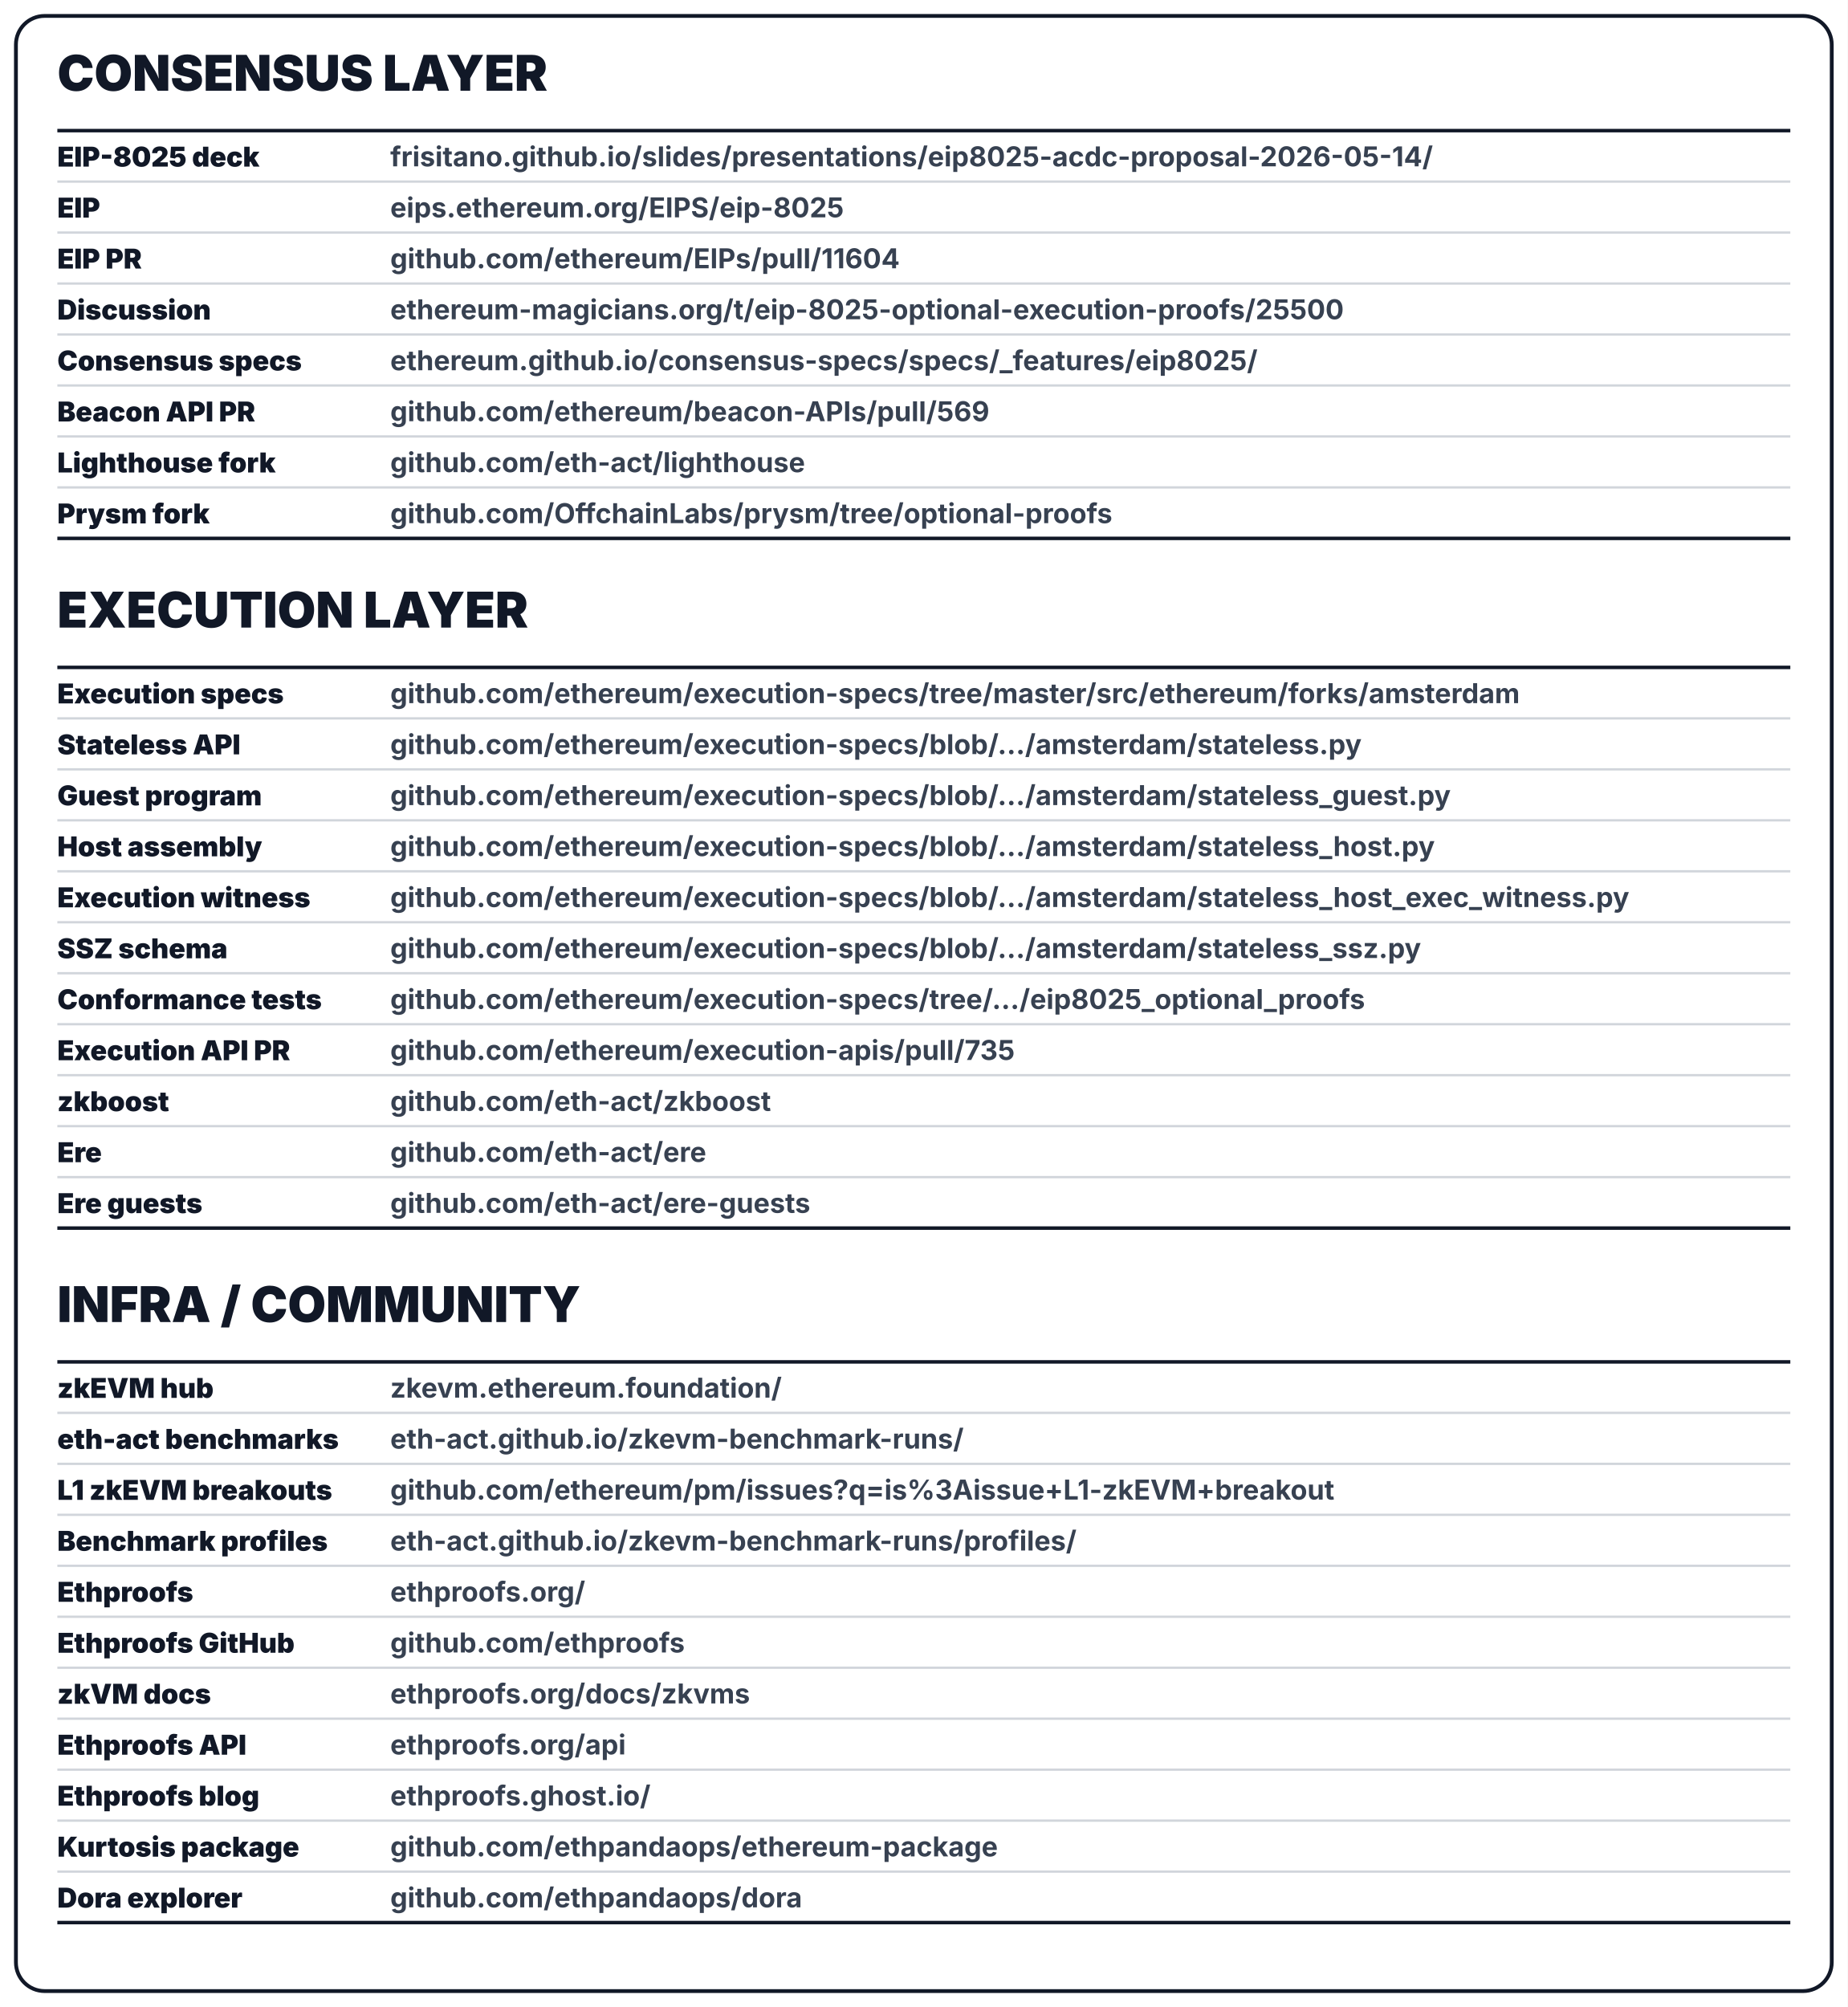
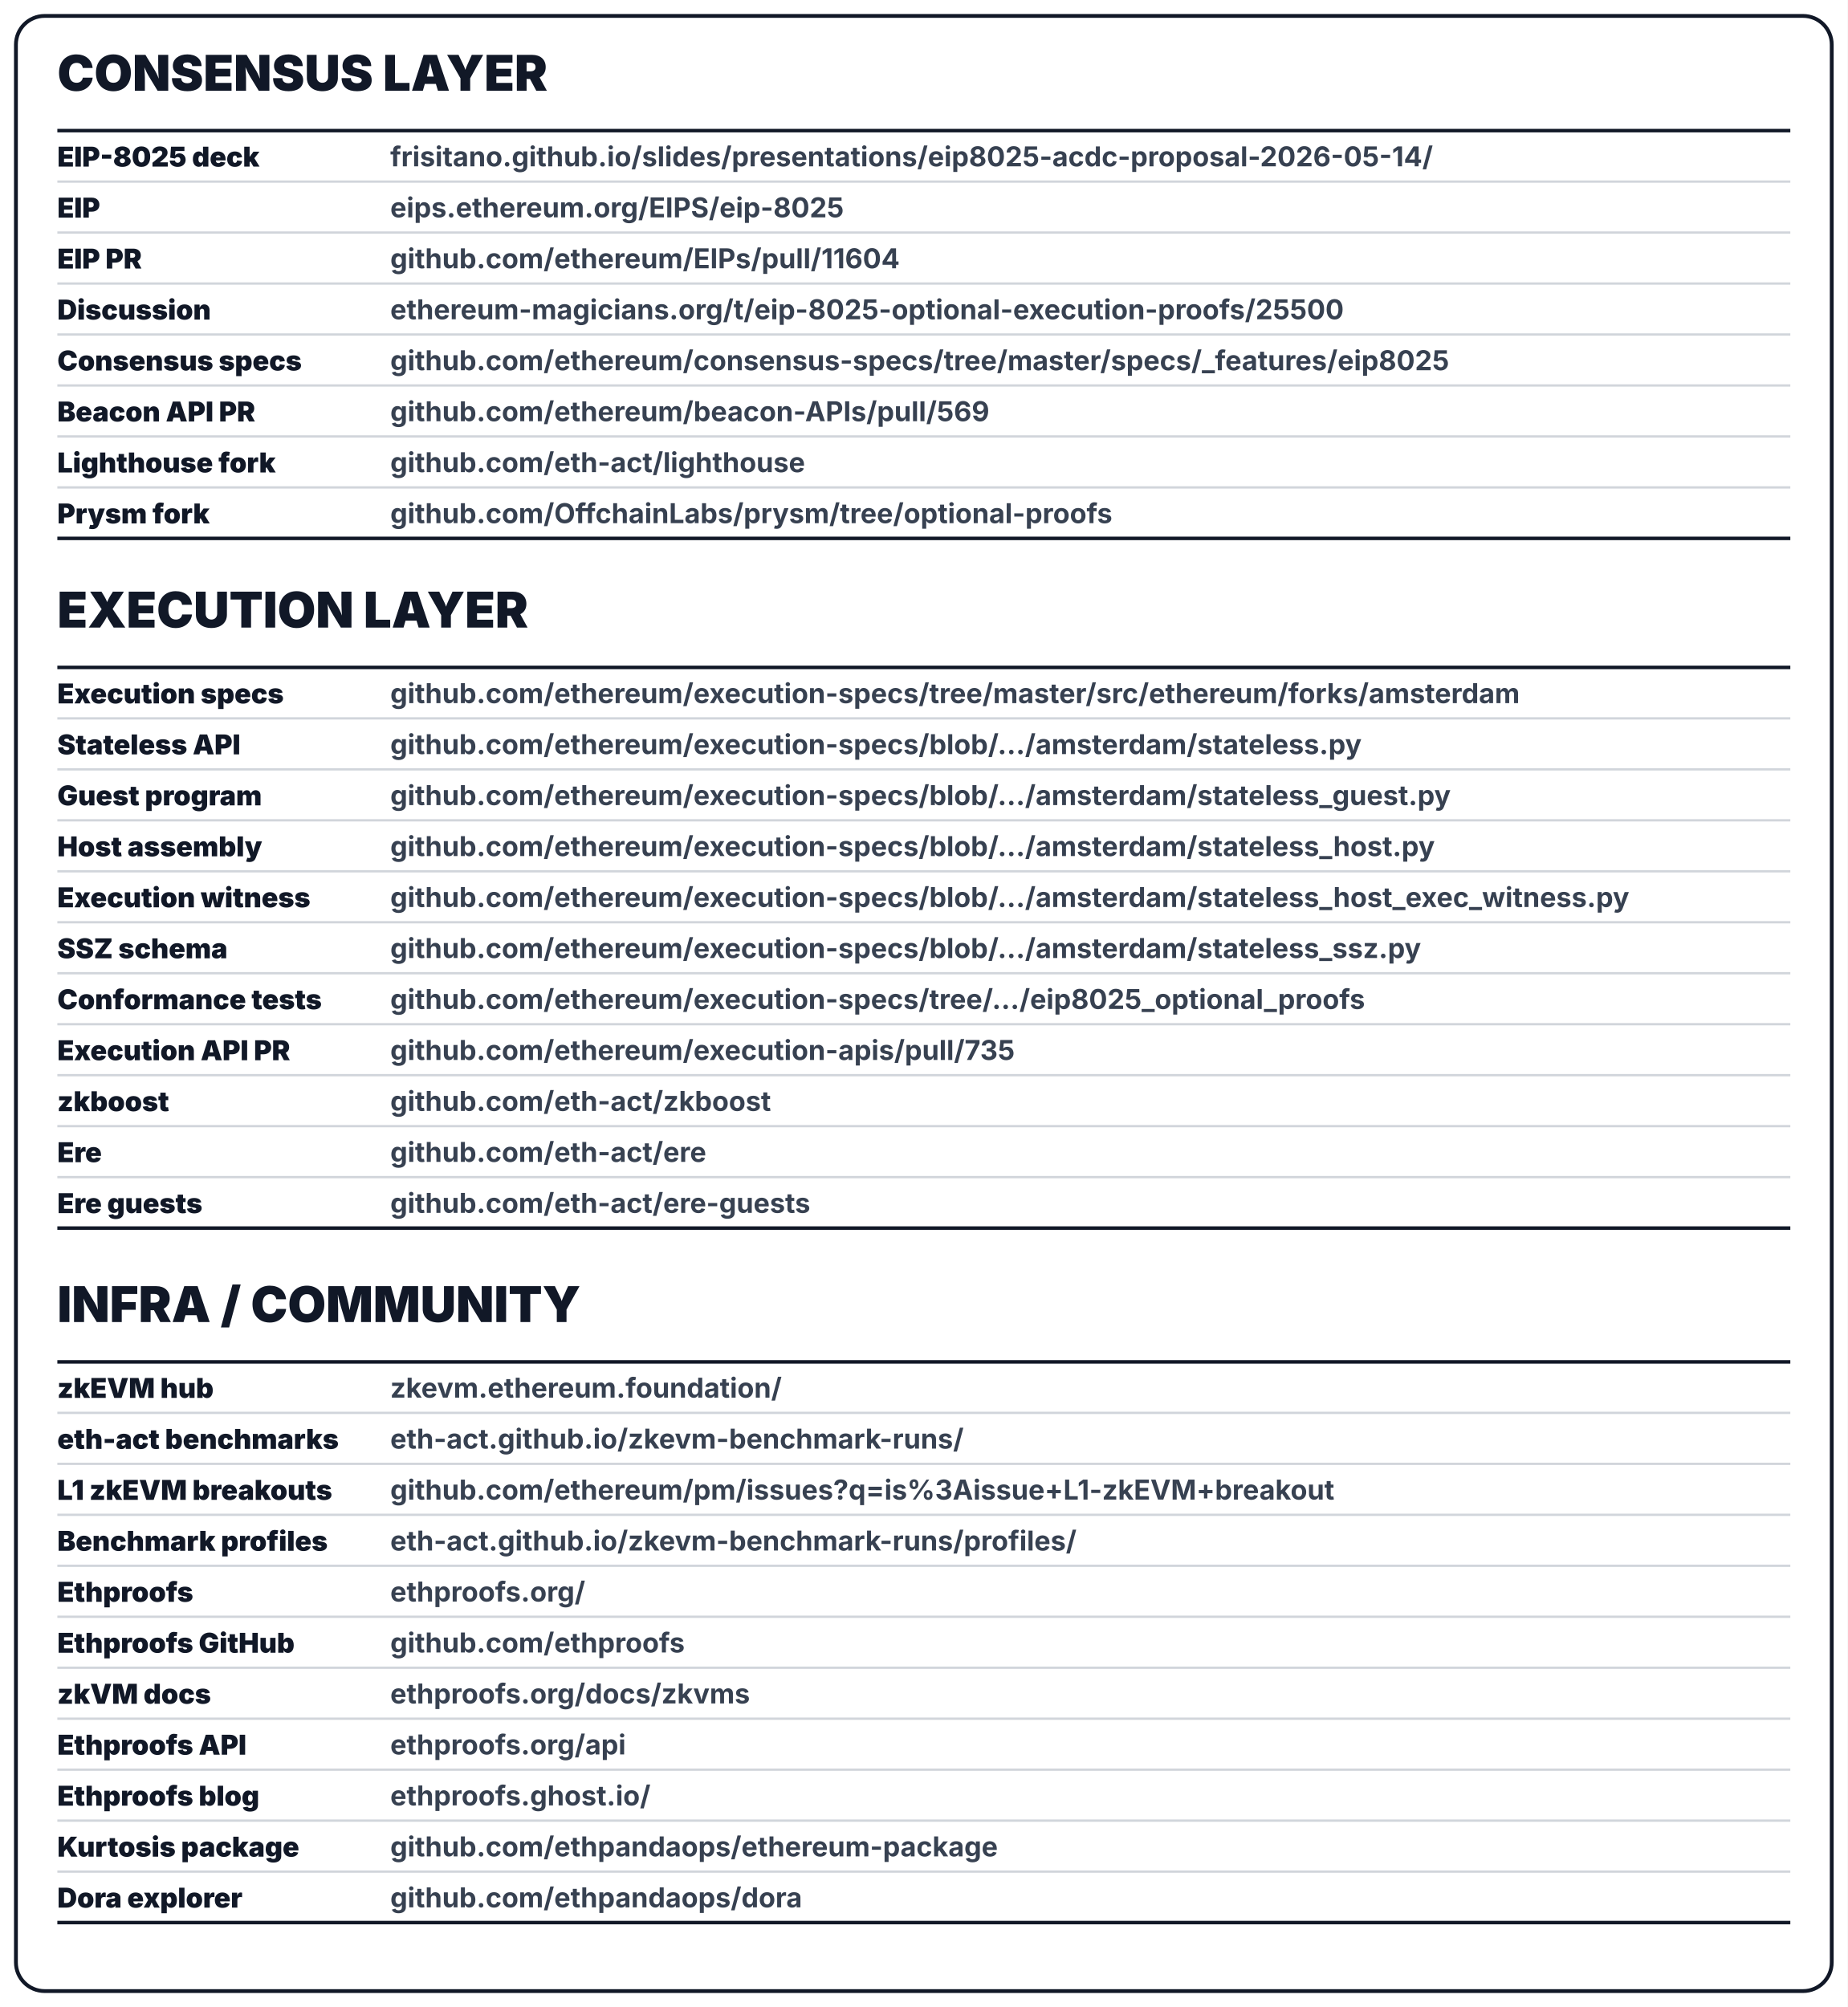
<svg xmlns="http://www.w3.org/2000/svg" class="excalidraw-svg" viewBox="0 0 1160 1260" width="1160" height="1260" role="img">
  <rect width="1160" height="1260" fill="#ffffff" />
  <rect x="10" y="10" width="1140" height="1240" rx="18" fill="#ffffff" stroke="#111827" stroke-width="2.4" />
  <g stroke="#111827" stroke-width="2.2">
    <path d="M36 82H1124" />
    <path d="M36 338H1124" />
    <path d="M36 419H1124" />
    <path d="M36 771H1124" />
    <path d="M36 855H1124" />
    <path d="M36 1207H1124" />
  </g>
  <g stroke="#d1d5db" stroke-width="1.45">
    <path d="M36 114H1124" />
    <path d="M36 146H1124" />
    <path d="M36 178H1124" />
    <path d="M36 210H1124" />
    <path d="M36 242H1124" />
    <path d="M36 274H1124" />
    <path d="M36 306H1124" />
    <path d="M36 451H1124" />
    <path d="M36 483H1124" />
    <path d="M36 515H1124" />
    <path d="M36 547H1124" />
    <path d="M36 579H1124" />
    <path d="M36 611H1124" />
    <path d="M36 643H1124" />
    <path d="M36 675H1124" />
    <path d="M36 707H1124" />
    <path d="M36 739H1124" />
    <path d="M36 887H1124" />
    <path d="M36 919H1124" />
    <path d="M36 951H1124" />
    <path d="M36 983H1124" />
    <path d="M36 1015H1124" />
    <path d="M36 1047H1124" />
    <path d="M36 1079H1124" />
    <path d="M36 1111H1124" />
    <path d="M36 1143H1124" />
    <path d="M36 1175H1124" />
  </g>
  <g font-family="Inter, ui-sans-serif, system-ui, -apple-system, BlinkMacSystemFont, Segoe UI, sans-serif" fill="#111827">
    <text font-size="31" font-weight="930">
      <tspan x="36" y="57">CONSENSUS LAYER</tspan>
      <tspan x="36" y="394">EXECUTION LAYER</tspan>
      <tspan x="36" y="830">INFRA / COMMUNITY</tspan>
    </text>
    <text font-size="17.2" font-weight="850" dominant-baseline="middle">
      <tspan x="36" y="98">EIP-8025 deck</tspan>
      <tspan x="36" y="130">EIP</tspan>
      <tspan x="36" y="162">EIP PR</tspan>
      <tspan x="36" y="194">Discussion</tspan>
      <tspan x="36" y="226">Consensus specs</tspan>
      <tspan x="36" y="258">Beacon API PR</tspan>
      <tspan x="36" y="290">Lighthouse fork</tspan>
      <tspan x="36" y="322">Prysm fork</tspan>
      <tspan x="36" y="435">Execution specs</tspan>
      <tspan x="36" y="467">Stateless API</tspan>
      <tspan x="36" y="499">Guest program</tspan>
      <tspan x="36" y="531">Host assembly</tspan>
      <tspan x="36" y="563">Execution witness</tspan>
      <tspan x="36" y="595">SSZ schema</tspan>
      <tspan x="36" y="627">Conformance tests</tspan>
      <tspan x="36" y="659">Execution API PR</tspan>
      <tspan x="36" y="691">zkboost</tspan>
      <tspan x="36" y="723">Ere</tspan>
      <tspan x="36" y="755">Ere guests</tspan>
      <tspan x="36" y="871">zkEVM hub</tspan>
      <tspan x="36" y="903">eth-act benchmarks</tspan>
      <tspan x="36" y="935">L1 zkEVM breakouts</tspan>
      <tspan x="36" y="967">Benchmark profiles</tspan>
      <tspan x="36" y="999">Ethproofs</tspan>
      <tspan x="36" y="1031">Ethproofs GitHub</tspan>
      <tspan x="36" y="1063">zkVM docs</tspan>
      <tspan x="36" y="1095">Ethproofs API</tspan>
      <tspan x="36" y="1127">Ethproofs blog</tspan>
      <tspan x="36" y="1159">Kurtosis package</tspan>
      <tspan x="36" y="1191">Dora explorer</tspan>
    </text>
    <text font-family="Inter, ui-sans-serif, system-ui, -apple-system, BlinkMacSystemFont, Segoe UI, sans-serif" font-size="17.2" font-weight="720" fill="#374151" dominant-baseline="middle">
      <tspan x="245" y="98">frisitano.github.io/slides/presentations/eip8025-acdc-proposal-2026-05-14/</tspan>
      <tspan x="245" y="130">eips.ethereum.org/EIPS/eip-8025</tspan>
      <tspan x="245" y="162">github.com/ethereum/EIPs/pull/11604</tspan>
      <tspan x="245" y="194">ethereum-magicians.org/t/eip-8025-optional-execution-proofs/25500</tspan>
-       <tspan x="245" y="226">ethereum.github.io/consensus-specs/specs/_features/eip8025/</tspan>
+       <tspan x="245" y="226">github.com/ethereum/consensus-specs/tree/master/specs/_features/eip8025</tspan>
      <tspan x="245" y="258">github.com/ethereum/beacon-APIs/pull/569</tspan>
      <tspan x="245" y="290">github.com/eth-act/lighthouse</tspan>
      <tspan x="245" y="322">github.com/OffchainLabs/prysm/tree/optional-proofs</tspan>
      <tspan x="245" y="435">github.com/ethereum/execution-specs/tree/master/src/ethereum/forks/amsterdam</tspan>
      <tspan x="245" y="467">github.com/ethereum/execution-specs/blob/.../amsterdam/stateless.py</tspan>
      <tspan x="245" y="499">github.com/ethereum/execution-specs/blob/.../amsterdam/stateless_guest.py</tspan>
      <tspan x="245" y="531">github.com/ethereum/execution-specs/blob/.../amsterdam/stateless_host.py</tspan>
      <tspan x="245" y="563">github.com/ethereum/execution-specs/blob/.../amsterdam/stateless_host_exec_witness.py</tspan>
      <tspan x="245" y="595">github.com/ethereum/execution-specs/blob/.../amsterdam/stateless_ssz.py</tspan>
      <tspan x="245" y="627">github.com/ethereum/execution-specs/tree/.../eip8025_optional_proofs</tspan>
      <tspan x="245" y="659">github.com/ethereum/execution-apis/pull/735</tspan>
      <tspan x="245" y="691">github.com/eth-act/zkboost</tspan>
      <tspan x="245" y="723">github.com/eth-act/ere</tspan>
      <tspan x="245" y="755">github.com/eth-act/ere-guests</tspan>
      <tspan x="245" y="871">zkevm.ethereum.foundation/</tspan>
      <tspan x="245" y="903">eth-act.github.io/zkevm-benchmark-runs/</tspan>
      <tspan x="245" y="935">github.com/ethereum/pm/issues?q=is%3Aissue+L1-zkEVM+breakout</tspan>
      <tspan x="245" y="967">eth-act.github.io/zkevm-benchmark-runs/profiles/</tspan>
      <tspan x="245" y="999">ethproofs.org/</tspan>
      <tspan x="245" y="1031">github.com/ethproofs</tspan>
      <tspan x="245" y="1063">ethproofs.org/docs/zkvms</tspan>
      <tspan x="245" y="1095">ethproofs.org/api</tspan>
      <tspan x="245" y="1127">ethproofs.ghost.io/</tspan>
      <tspan x="245" y="1159">github.com/ethpandaops/ethereum-package</tspan>
      <tspan x="245" y="1191">github.com/ethpandaops/dora</tspan>
    </text>
  </g>
</svg>
